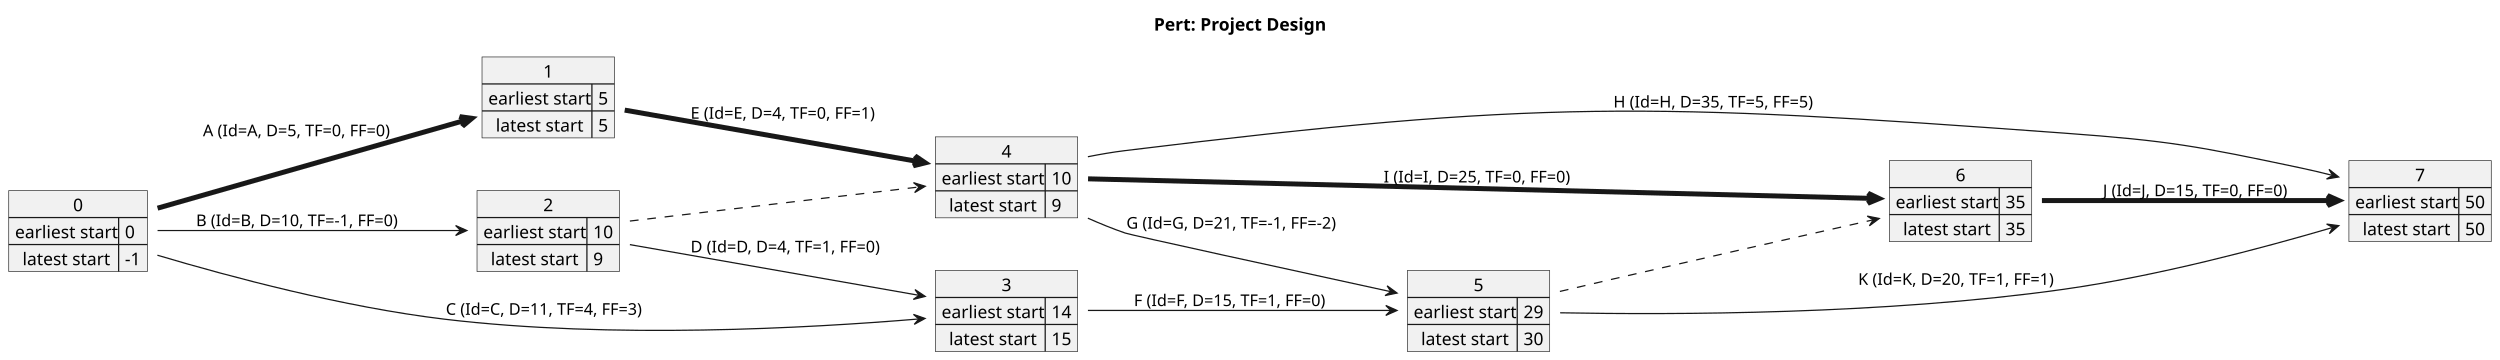
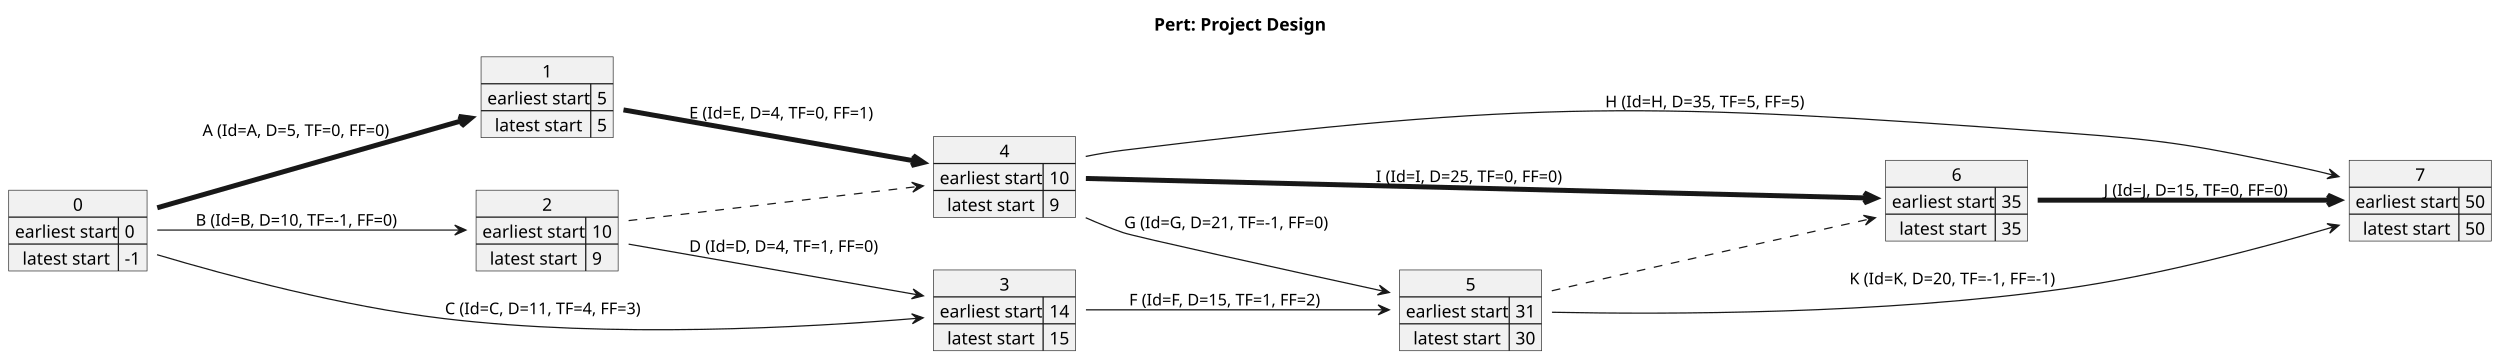
- <svg xmlns="http://www.w3.org/2000/svg" contentStyleType="text/css" height="288px" preserveAspectRatio="none" style="width:2002px;height:288px;background:#FFFFFF;" version="1.1" viewBox="0 0 2002 288" width="2002px" zoomAndPan="magnify">
+ <svg xmlns="http://www.w3.org/2000/svg" contentStyleType="text/css" height="288px" preserveAspectRatio="none" style="width:2006px;height:288px;background:#FFFFFF;" version="1.1" viewBox="0 0 2006 288" width="2006px" zoomAndPan="magnify">
  <defs />
  <g>
-     <text fill="#000000" font-family="sans-serif" font-size="14" font-weight="bold" lengthAdjust="spacing" textLength="140" x="924" y="24.533">Pert: Project Design</text>
+     <text fill="#000000" font-family="sans-serif" font-size="14" font-weight="bold" lengthAdjust="spacing" textLength="140" x="926" y="24.533">Pert: Project Design</text>
    <g id="elem_0">
      <rect fill="#F1F1F1" height="64.828" style="stroke:#181818;stroke-width:0.5;" width="111" x="7" y="152.609" />
      <text fill="#000000" font-family="sans-serif" font-size="14" lengthAdjust="spacing" textLength="8" x="58.5" y="169.143">0</text>
      <line style="stroke:#181818;stroke-width:1.0;" x1="7" x2="118" y1="174.219" y2="174.219" />
      <text fill="#000000" font-family="sans-serif" font-size="14" lengthAdjust="spacing" textLength="78" x="12" y="190.752">earliest start</text>
      <text fill="#000000" font-family="sans-serif" font-size="14" lengthAdjust="spacing" textLength="8" x="100" y="190.752">0</text>
      <line style="stroke:#181818;stroke-width:1.0;" x1="95" x2="95" y1="174.219" y2="195.828" />
      <line style="stroke:#181818;stroke-width:1.0;" x1="7" x2="118" y1="195.828" y2="195.828" />
      <text fill="#000000" font-family="sans-serif" font-size="14" lengthAdjust="spacing" textLength="66" x="18" y="212.361">latest start</text>
      <text fill="#000000" font-family="sans-serif" font-size="14" lengthAdjust="spacing" textLength="13" x="100" y="212.361">-1</text>
      <line style="stroke:#181818;stroke-width:1.0;" x1="95" x2="95" y1="195.828" y2="217.438" />
    </g>
    <g id="elem_1">
      <rect fill="#F1F1F1" height="64.828" style="stroke:#181818;stroke-width:0.5;" width="106" x="386" y="45.609" />
      <text fill="#000000" font-family="sans-serif" font-size="14" lengthAdjust="spacing" textLength="8" x="435" y="62.143">1</text>
      <line style="stroke:#181818;stroke-width:1.0;" x1="386" x2="492" y1="67.219" y2="67.219" />
      <text fill="#000000" font-family="sans-serif" font-size="14" lengthAdjust="spacing" textLength="78" x="391" y="83.752">earliest start</text>
      <text fill="#000000" font-family="sans-serif" font-size="14" lengthAdjust="spacing" textLength="8" x="479" y="83.752">5</text>
      <line style="stroke:#181818;stroke-width:1.0;" x1="474" x2="474" y1="67.219" y2="88.828" />
      <line style="stroke:#181818;stroke-width:1.0;" x1="386" x2="492" y1="88.828" y2="88.828" />
      <text fill="#000000" font-family="sans-serif" font-size="14" lengthAdjust="spacing" textLength="66" x="397" y="105.361">latest start</text>
      <text fill="#000000" font-family="sans-serif" font-size="14" lengthAdjust="spacing" textLength="8" x="479" y="105.361">5</text>
      <line style="stroke:#181818;stroke-width:1.0;" x1="474" x2="474" y1="88.828" y2="110.438" />
    </g>
    <g id="elem_2">
      <rect fill="#F1F1F1" height="64.828" style="stroke:#181818;stroke-width:0.5;" width="114" x="382" y="152.609" />
      <text fill="#000000" font-family="sans-serif" font-size="14" lengthAdjust="spacing" textLength="8" x="435" y="169.143">2</text>
      <line style="stroke:#181818;stroke-width:1.0;" x1="382" x2="496" y1="174.219" y2="174.219" />
      <text fill="#000000" font-family="sans-serif" font-size="14" lengthAdjust="spacing" textLength="78" x="387" y="190.752">earliest start</text>
      <text fill="#000000" font-family="sans-serif" font-size="14" lengthAdjust="spacing" textLength="16" x="475" y="190.752">10</text>
      <line style="stroke:#181818;stroke-width:1.0;" x1="470" x2="470" y1="174.219" y2="195.828" />
      <line style="stroke:#181818;stroke-width:1.0;" x1="382" x2="496" y1="195.828" y2="195.828" />
      <text fill="#000000" font-family="sans-serif" font-size="14" lengthAdjust="spacing" textLength="66" x="393" y="212.361">latest start</text>
      <text fill="#000000" font-family="sans-serif" font-size="14" lengthAdjust="spacing" textLength="8" x="475" y="212.361">9</text>
      <line style="stroke:#181818;stroke-width:1.0;" x1="470" x2="470" y1="195.828" y2="217.438" />
    </g>
    <g id="elem_3">
      <rect fill="#F1F1F1" height="64.828" style="stroke:#181818;stroke-width:0.5;" width="114" x="749" y="216.609" />
      <text fill="#000000" font-family="sans-serif" font-size="14" lengthAdjust="spacing" textLength="8" x="802" y="233.143">3</text>
      <line style="stroke:#181818;stroke-width:1.0;" x1="749" x2="863" y1="238.219" y2="238.219" />
      <text fill="#000000" font-family="sans-serif" font-size="14" lengthAdjust="spacing" textLength="78" x="754" y="254.752">earliest start</text>
      <text fill="#000000" font-family="sans-serif" font-size="14" lengthAdjust="spacing" textLength="16" x="842" y="254.752">14</text>
      <line style="stroke:#181818;stroke-width:1.0;" x1="837" x2="837" y1="238.219" y2="259.828" />
      <line style="stroke:#181818;stroke-width:1.0;" x1="749" x2="863" y1="259.828" y2="259.828" />
      <text fill="#000000" font-family="sans-serif" font-size="14" lengthAdjust="spacing" textLength="66" x="760" y="276.361">latest start</text>
      <text fill="#000000" font-family="sans-serif" font-size="14" lengthAdjust="spacing" textLength="16" x="842" y="276.361">15</text>
      <line style="stroke:#181818;stroke-width:1.0;" x1="837" x2="837" y1="259.828" y2="281.438" />
    </g>
    <g id="elem_4">
      <rect fill="#F1F1F1" height="64.828" style="stroke:#181818;stroke-width:0.5;" width="114" x="749" y="109.609" />
      <text fill="#000000" font-family="sans-serif" font-size="14" lengthAdjust="spacing" textLength="8" x="802" y="126.143">4</text>
      <line style="stroke:#181818;stroke-width:1.0;" x1="749" x2="863" y1="131.219" y2="131.219" />
      <text fill="#000000" font-family="sans-serif" font-size="14" lengthAdjust="spacing" textLength="78" x="754" y="147.752">earliest start</text>
      <text fill="#000000" font-family="sans-serif" font-size="14" lengthAdjust="spacing" textLength="16" x="842" y="147.752">10</text>
      <line style="stroke:#181818;stroke-width:1.0;" x1="837" x2="837" y1="131.219" y2="152.828" />
      <line style="stroke:#181818;stroke-width:1.0;" x1="749" x2="863" y1="152.828" y2="152.828" />
      <text fill="#000000" font-family="sans-serif" font-size="14" lengthAdjust="spacing" textLength="66" x="760" y="169.361">latest start</text>
      <text fill="#000000" font-family="sans-serif" font-size="14" lengthAdjust="spacing" textLength="8" x="842" y="169.361">9</text>
      <line style="stroke:#181818;stroke-width:1.0;" x1="837" x2="837" y1="152.828" y2="174.438" />
    </g>
    <g id="elem_5">
-       <rect fill="#F1F1F1" height="64.828" style="stroke:#181818;stroke-width:0.5;" width="114" x="1127" y="216.609" />
-       <text fill="#000000" font-family="sans-serif" font-size="14" lengthAdjust="spacing" textLength="8" x="1180" y="233.143">5</text>
-       <line style="stroke:#181818;stroke-width:1.0;" x1="1127" x2="1241" y1="238.219" y2="238.219" />
-       <text fill="#000000" font-family="sans-serif" font-size="14" lengthAdjust="spacing" textLength="78" x="1132" y="254.752">earliest start</text>
-       <text fill="#000000" font-family="sans-serif" font-size="14" lengthAdjust="spacing" textLength="16" x="1220" y="254.752">29</text>
-       <line style="stroke:#181818;stroke-width:1.0;" x1="1215" x2="1215" y1="238.219" y2="259.828" />
-       <line style="stroke:#181818;stroke-width:1.0;" x1="1127" x2="1241" y1="259.828" y2="259.828" />
-       <text fill="#000000" font-family="sans-serif" font-size="14" lengthAdjust="spacing" textLength="66" x="1138" y="276.361">latest start</text>
-       <text fill="#000000" font-family="sans-serif" font-size="14" lengthAdjust="spacing" textLength="16" x="1220" y="276.361">30</text>
-       <line style="stroke:#181818;stroke-width:1.0;" x1="1215" x2="1215" y1="259.828" y2="281.438" />
+       <rect fill="#F1F1F1" height="64.828" style="stroke:#181818;stroke-width:0.5;" width="114" x="1123" y="216.609" />
+       <text fill="#000000" font-family="sans-serif" font-size="14" lengthAdjust="spacing" textLength="8" x="1176" y="233.143">5</text>
+       <line style="stroke:#181818;stroke-width:1.0;" x1="1123" x2="1237" y1="238.219" y2="238.219" />
+       <text fill="#000000" font-family="sans-serif" font-size="14" lengthAdjust="spacing" textLength="78" x="1128" y="254.752">earliest start</text>
+       <text fill="#000000" font-family="sans-serif" font-size="14" lengthAdjust="spacing" textLength="16" x="1216" y="254.752">31</text>
+       <line style="stroke:#181818;stroke-width:1.0;" x1="1211" x2="1211" y1="238.219" y2="259.828" />
+       <line style="stroke:#181818;stroke-width:1.0;" x1="1123" x2="1237" y1="259.828" y2="259.828" />
+       <text fill="#000000" font-family="sans-serif" font-size="14" lengthAdjust="spacing" textLength="66" x="1134" y="276.361">latest start</text>
+       <text fill="#000000" font-family="sans-serif" font-size="14" lengthAdjust="spacing" textLength="16" x="1216" y="276.361">30</text>
+       <line style="stroke:#181818;stroke-width:1.0;" x1="1211" x2="1211" y1="259.828" y2="281.438" />
    </g>
    <g id="elem_6">
      <rect fill="#F1F1F1" height="64.828" style="stroke:#181818;stroke-width:0.5;" width="114" x="1513" y="128.609" />
      <text fill="#000000" font-family="sans-serif" font-size="14" lengthAdjust="spacing" textLength="8" x="1566" y="145.143">6</text>
      <line style="stroke:#181818;stroke-width:1.0;" x1="1513" x2="1627" y1="150.219" y2="150.219" />
      <text fill="#000000" font-family="sans-serif" font-size="14" lengthAdjust="spacing" textLength="78" x="1518" y="166.752">earliest start</text>
      <text fill="#000000" font-family="sans-serif" font-size="14" lengthAdjust="spacing" textLength="16" x="1606" y="166.752">35</text>
      <line style="stroke:#181818;stroke-width:1.0;" x1="1601" x2="1601" y1="150.219" y2="171.828" />
      <line style="stroke:#181818;stroke-width:1.0;" x1="1513" x2="1627" y1="171.828" y2="171.828" />
      <text fill="#000000" font-family="sans-serif" font-size="14" lengthAdjust="spacing" textLength="66" x="1524" y="188.361">latest start</text>
      <text fill="#000000" font-family="sans-serif" font-size="14" lengthAdjust="spacing" textLength="16" x="1606" y="188.361">35</text>
      <line style="stroke:#181818;stroke-width:1.0;" x1="1601" x2="1601" y1="171.828" y2="193.438" />
    </g>
    <g id="elem_7">
-       <rect fill="#F1F1F1" height="64.828" style="stroke:#181818;stroke-width:0.5;" width="114" x="1881" y="128.609" />
-       <text fill="#000000" font-family="sans-serif" font-size="14" lengthAdjust="spacing" textLength="8" x="1934" y="145.143">7</text>
-       <line style="stroke:#181818;stroke-width:1.0;" x1="1881" x2="1995" y1="150.219" y2="150.219" />
-       <text fill="#000000" font-family="sans-serif" font-size="14" lengthAdjust="spacing" textLength="78" x="1886" y="166.752">earliest start</text>
-       <text fill="#000000" font-family="sans-serif" font-size="14" lengthAdjust="spacing" textLength="16" x="1974" y="166.752">50</text>
-       <line style="stroke:#181818;stroke-width:1.0;" x1="1969" x2="1969" y1="150.219" y2="171.828" />
-       <line style="stroke:#181818;stroke-width:1.0;" x1="1881" x2="1995" y1="171.828" y2="171.828" />
-       <text fill="#000000" font-family="sans-serif" font-size="14" lengthAdjust="spacing" textLength="66" x="1892" y="188.361">latest start</text>
-       <text fill="#000000" font-family="sans-serif" font-size="14" lengthAdjust="spacing" textLength="16" x="1974" y="188.361">50</text>
-       <line style="stroke:#181818;stroke-width:1.0;" x1="1969" x2="1969" y1="171.828" y2="193.438" />
+       <rect fill="#F1F1F1" height="64.828" style="stroke:#181818;stroke-width:0.5;" width="114" x="1885" y="128.609" />
+       <text fill="#000000" font-family="sans-serif" font-size="14" lengthAdjust="spacing" textLength="8" x="1938" y="145.143">7</text>
+       <line style="stroke:#181818;stroke-width:1.0;" x1="1885" x2="1999" y1="150.219" y2="150.219" />
+       <text fill="#000000" font-family="sans-serif" font-size="14" lengthAdjust="spacing" textLength="78" x="1890" y="166.752">earliest start</text>
+       <text fill="#000000" font-family="sans-serif" font-size="14" lengthAdjust="spacing" textLength="16" x="1978" y="166.752">50</text>
+       <line style="stroke:#181818;stroke-width:1.0;" x1="1973" x2="1973" y1="150.219" y2="171.828" />
+       <line style="stroke:#181818;stroke-width:1.0;" x1="1885" x2="1999" y1="171.828" y2="171.828" />
+       <text fill="#000000" font-family="sans-serif" font-size="14" lengthAdjust="spacing" textLength="66" x="1896" y="188.361">latest start</text>
+       <text fill="#000000" font-family="sans-serif" font-size="14" lengthAdjust="spacing" textLength="16" x="1978" y="188.361">50</text>
+       <line style="stroke:#181818;stroke-width:1.0;" x1="1973" x2="1973" y1="171.828" y2="193.438" />
    </g>
    <g id="link_0_1">
      <path codeLine="38" d="M126.18,166.699 C194.61,147.149 303.65,115.999 372.98,96.189 " fill="none" id="0-to-1" style="stroke:#181818;stroke-width:4.0;" />
      <polygon fill="#181818" points="377.9,94.779,368.149,93.398,373.091,96.149,370.34,101.092,377.9,94.779" style="stroke:#181818;stroke-width:4.0;" />
      <text fill="#000000" font-family="sans-serif" font-size="13" lengthAdjust="spacing" textLength="157" x="162.5" y="109.105">A (Id=A, D=5, TF=0, FF=0)</text>
    </g>
    <g id="link_0_2">
      <path codeLine="39" d="M126.18,184.609 C193.15,184.609 299.03,184.609 368.5,184.609 " fill="none" id="0-to-2" style="stroke:#181818;stroke-width:1.0;" />
      <polygon fill="#181818" points="373.86,184.609,364.86,180.609,368.86,184.609,364.86,188.609,373.86,184.609" style="stroke:#181818;stroke-width:1.0;" />
      <text fill="#000000" font-family="sans-serif" font-size="13" lengthAdjust="spacing" textLength="168" x="157" y="181.105">B (Id=B, D=10, TF=-1, FF=0)</text>
    </g>
    <g id="link_0_3">
      <path codeLine="40" d="M126.04,204.379 C184.73,221.839 275.32,245.959 356,255.609 C489.58,271.589 647.09,262.849 735.57,255.449 " fill="none" id="0-to-3" style="stroke:#181818;stroke-width:1.0;" />
      <polygon fill="#181818" points="740.78,255.009,731.479,251.771,735.797,255.425,732.143,259.743,740.78,255.009" style="stroke:#181818;stroke-width:1.0;" />
      <text fill="#000000" font-family="sans-serif" font-size="13" lengthAdjust="spacing" textLength="164" x="357" y="252.105">C (Id=C, D=11, TF=4, FF=3)</text>
    </g>
    <g id="link_1_4">
      <path codeLine="41" d="M500.27,88.179 C565,99.529 667.69,117.529 735.71,129.459 " fill="none" id="1-to-4" style="stroke:#181818;stroke-width:4.0;" />
      <polygon fill="#181818" points="740.95,130.379,732.784,124.874,736.026,129.509,731.391,132.751,740.95,130.379" style="stroke:#181818;stroke-width:4.0;" />
      <text fill="#000000" font-family="sans-serif" font-size="13" lengthAdjust="spacing" textLength="157" x="553" y="95.105">E (Id=E, D=4, TF=0, FF=1)</text>
    </g>
    <g id="link_2_3">
      <path codeLine="42" d="M504.41,195.899 C569.34,207.289 669.21,224.799 735.79,236.469 " fill="none" id="2-to-3" style="stroke:#181818;stroke-width:1.0;" />
      <polygon fill="#181818" points="740.92,237.369,732.741,231.882,735.994,236.51,731.367,239.763,740.92,237.369" style="stroke:#181818;stroke-width:1.0;" />
      <text fill="#000000" font-family="sans-serif" font-size="13" lengthAdjust="spacing" textLength="157" x="553" y="202.105">D (Id=D, D=4, TF=1, FF=0)</text>
    </g>
    <g id="link_2_4">
      <path codeLine="43" d="M504.41,177.019 C569.34,169.369 669.21,157.609 735.79,149.759 " fill="none" id="2-to-4" style="stroke:#181818;stroke-width:1.0;stroke-dasharray:7.0,7.0;" />
      <polygon fill="#181818" points="740.92,149.159,731.513,146.243,735.955,149.746,732.452,154.188,740.92,149.159" style="stroke:#181818;stroke-width:1.0;" />
    </g>
    <g id="link_3_5">
-       <path codeLine="44" d="M871.21,248.609 C938.57,248.609 1044.09,248.609 1113.4,248.609 " fill="none" id="3-to-5" style="stroke:#181818;stroke-width:1.0;" />
-       <polygon fill="#181818" points="1118.74,248.609,1109.74,244.609,1113.74,248.609,1109.74,252.609,1118.74,248.609" style="stroke:#181818;stroke-width:1.0;" />
-       <text fill="#000000" font-family="sans-serif" font-size="13" lengthAdjust="spacing" textLength="162" x="908" y="245.105">F (Id=F, D=15, TF=1, FF=0)</text>
+       <path codeLine="44" d="M871.37,248.609 C937.85,248.609 1041.24,248.609 1109.53,248.609 " fill="none" id="3-to-5" style="stroke:#181818;stroke-width:1.0;" />
+       <polygon fill="#181818" points="1114.79,248.609,1105.79,244.609,1109.79,248.609,1105.79,252.609,1114.79,248.609" style="stroke:#181818;stroke-width:1.0;" />
+       <text fill="#000000" font-family="sans-serif" font-size="13" lengthAdjust="spacing" textLength="162" x="906" y="245.105">F (Id=F, D=15, TF=1, FF=2)</text>
    </g>
    <g id="link_4_5">
-       <path codeLine="45" d="M871.16,174.709 C881,179.089 891.16,183.219 901,186.609 C906.09,188.359 1031.61,215.739 1113.45,233.519 " fill="none" id="4-to-5" style="stroke:#181818;stroke-width:1.0;" />
-       <polygon fill="#181818" points="1118.77,234.679,1110.82,228.867,1113.883,233.622,1109.128,236.686,1118.77,234.679" style="stroke:#181818;stroke-width:1.0;" />
-       <text fill="#000000" font-family="sans-serif" font-size="13" lengthAdjust="spacing" textLength="174" x="902" y="183.105">G (Id=G, D=21, TF=-1, FF=-2)</text>
+       <path codeLine="45" d="M871.17,174.689 C881.01,179.069 891.17,183.209 901,186.609 C910.95,190.049 1030.63,216.339 1109.69,233.559 " fill="none" id="4-to-5" style="stroke:#181818;stroke-width:1.0;" />
+       <polygon fill="#181818" points="1114.83,234.679,1106.896,228.844,1109.946,233.608,1105.182,236.659,1114.83,234.679" style="stroke:#181818;stroke-width:1.0;" />
+       <text fill="#000000" font-family="sans-serif" font-size="13" lengthAdjust="spacing" textLength="170" x="902" y="183.105">G (Id=G, D=21, TF=-1, FF=0)</text>
    </g>
    <g id="link_4_7">
-       <path codeLine="46" d="M871.18,125.519 C881.11,123.539 891.29,121.799 901,120.609 C1232.8,79.979 1319.61,82.179 1653,106.609 C1738.13,112.849 1759.48,116.979 1843,134.609 C1851.03,136.299 1859.38,138.289 1867.65,140.389 " fill="none" id="4-to-7" style="stroke:#181818;stroke-width:1.0;" />
-       <polygon fill="#181818" points="1872.79,141.719,1865.067,135.608,1867.947,140.476,1863.078,143.357,1872.79,141.719" style="stroke:#181818;stroke-width:1.0;" />
-       <text fill="#000000" font-family="sans-serif" font-size="13" lengthAdjust="spacing" textLength="164" x="1292" y="86.105">H (Id=H, D=35, TF=5, FF=5)</text>
+       <path codeLine="46" d="M871.18,125.519 C881.11,123.539 891.29,121.799 901,120.609 C1234.56,79.739 1321.84,82.049 1657,106.609 C1742.13,112.849 1763.48,116.979 1847,134.609 C1855.03,136.299 1863.38,138.289 1871.65,140.389 " fill="none" id="4-to-7" style="stroke:#181818;stroke-width:1.0;" />
+       <polygon fill="#181818" points="1876.79,141.719,1869.067,135.608,1871.947,140.476,1867.078,143.357,1876.79,141.719" style="stroke:#181818;stroke-width:1.0;" />
+       <text fill="#000000" font-family="sans-serif" font-size="13" lengthAdjust="spacing" textLength="164" x="1288" y="86.105">H (Id=H, D=35, TF=5, FF=5)</text>
    </g>
    <g id="link_4_6">
      <path codeLine="47" d="M871.31,143.209 C1013.42,146.759 1353.15,155.229 1499.73,158.879 " fill="none" id="4-to-6" style="stroke:#181818;stroke-width:4.0;" />
      <polygon fill="#181818" points="1504.86,159.009,1495.966,154.779,1499.862,158.881,1495.76,162.777,1504.86,159.009" style="stroke:#181818;stroke-width:4.0;" />
-       <text fill="#000000" font-family="sans-serif" font-size="13" lengthAdjust="spacing" textLength="152" x="1108" y="146.105">I (Id=I, D=25, TF=0, FF=0)</text>
+       <text fill="#000000" font-family="sans-serif" font-size="13" lengthAdjust="spacing" textLength="152" x="1104" y="146.105">I (Id=I, D=25, TF=0, FF=0)</text>
    </g>
    <g id="link_5_7">
-       <path codeLine="48" d="M1249.34,250.489 C1339.9,252.189 1509.91,251.869 1653,231.609 C1727.49,221.059 1810.8,198.969 1867.81,182.219 " fill="none" id="5-to-7" style="stroke:#181818;stroke-width:1.0;" />
-       <polygon fill="#181818" points="1872.9,180.709,1863.136,179.416,1868.104,182.123,1865.398,187.09,1872.9,180.709" style="stroke:#181818;stroke-width:1.0;" />
-       <text fill="#000000" font-family="sans-serif" font-size="13" lengthAdjust="spacing" textLength="164" x="1488" y="228.105">K (Id=K, D=20, TF=1, FF=1)</text>
+       <path codeLine="48" d="M1245.28,250.559 C1337.09,252.379 1510.85,252.259 1657,231.609 C1731.49,221.089 1814.8,198.989 1871.81,182.229 " fill="none" id="5-to-7" style="stroke:#181818;stroke-width:1.0;" />
+       <polygon fill="#181818" points="1876.9,180.729,1867.136,179.436,1872.104,182.143,1869.398,187.11,1876.9,180.729" style="stroke:#181818;stroke-width:1.0;" />
+       <text fill="#000000" font-family="sans-serif" font-size="13" lengthAdjust="spacing" textLength="172" x="1484" y="228.105">K (Id=K, D=20, TF=-1, FF=-1)</text>
    </g>
    <g id="link_5_6">
-       <path codeLine="49" d="M1249.16,233.379 C1262.96,230.129 1277.46,226.739 1291,223.609 C1362.14,207.159 1443.62,188.739 1499.9,176.089 " fill="none" id="5-to-6" style="stroke:#181818;stroke-width:1.0;stroke-dasharray:7.0,7.0;" />
-       <polygon fill="#181818" points="1504.92,174.959,1495.261,173.034,1500.042,176.058,1497.018,180.839,1504.92,174.959" style="stroke:#181818;stroke-width:1.0;" />
+       <path codeLine="49" d="M1245.15,233.349 C1258.95,230.109 1273.46,226.719 1287,223.609 C1359.5,206.959 1442.62,188.469 1499.73,175.849 " fill="none" id="5-to-6" style="stroke:#181818;stroke-width:1.0;stroke-dasharray:7.0,7.0;" />
+       <polygon fill="#181818" points="1504.83,174.719,1495.177,172.767,1499.949,175.804,1496.912,180.577,1504.83,174.719" style="stroke:#181818;stroke-width:1.0;" />
    </g>
    <g id="link_6_7">
-       <path codeLine="50" d="M1635.17,160.609 C1700.31,160.609 1800.83,160.609 1867.74,160.609 " fill="none" id="6-to-7" style="stroke:#181818;stroke-width:4.0;" />
-       <polygon fill="#181818" points="1872.9,160.609,1863.9,156.609,1867.9,160.609,1863.9,164.609,1872.9,160.609" style="stroke:#181818;stroke-width:4.0;" />
-       <text fill="#000000" font-family="sans-serif" font-size="13" lengthAdjust="spacing" textLength="158" x="1684" y="157.105">J (Id=J, D=15, TF=0, FF=0)</text>
+       <path codeLine="50" d="M1635.03,160.609 C1701.04,160.609 1803.66,160.609 1871.59,160.609 " fill="none" id="6-to-7" style="stroke:#181818;stroke-width:4.0;" />
+       <polygon fill="#181818" points="1876.83,160.609,1867.83,156.609,1871.83,160.609,1867.83,164.609,1876.83,160.609" style="stroke:#181818;stroke-width:4.0;" />
+       <text fill="#000000" font-family="sans-serif" font-size="13" lengthAdjust="spacing" textLength="158" x="1688" y="157.105">J (Id=J, D=15, TF=0, FF=0)</text>
    </g>
  </g>
</svg>
